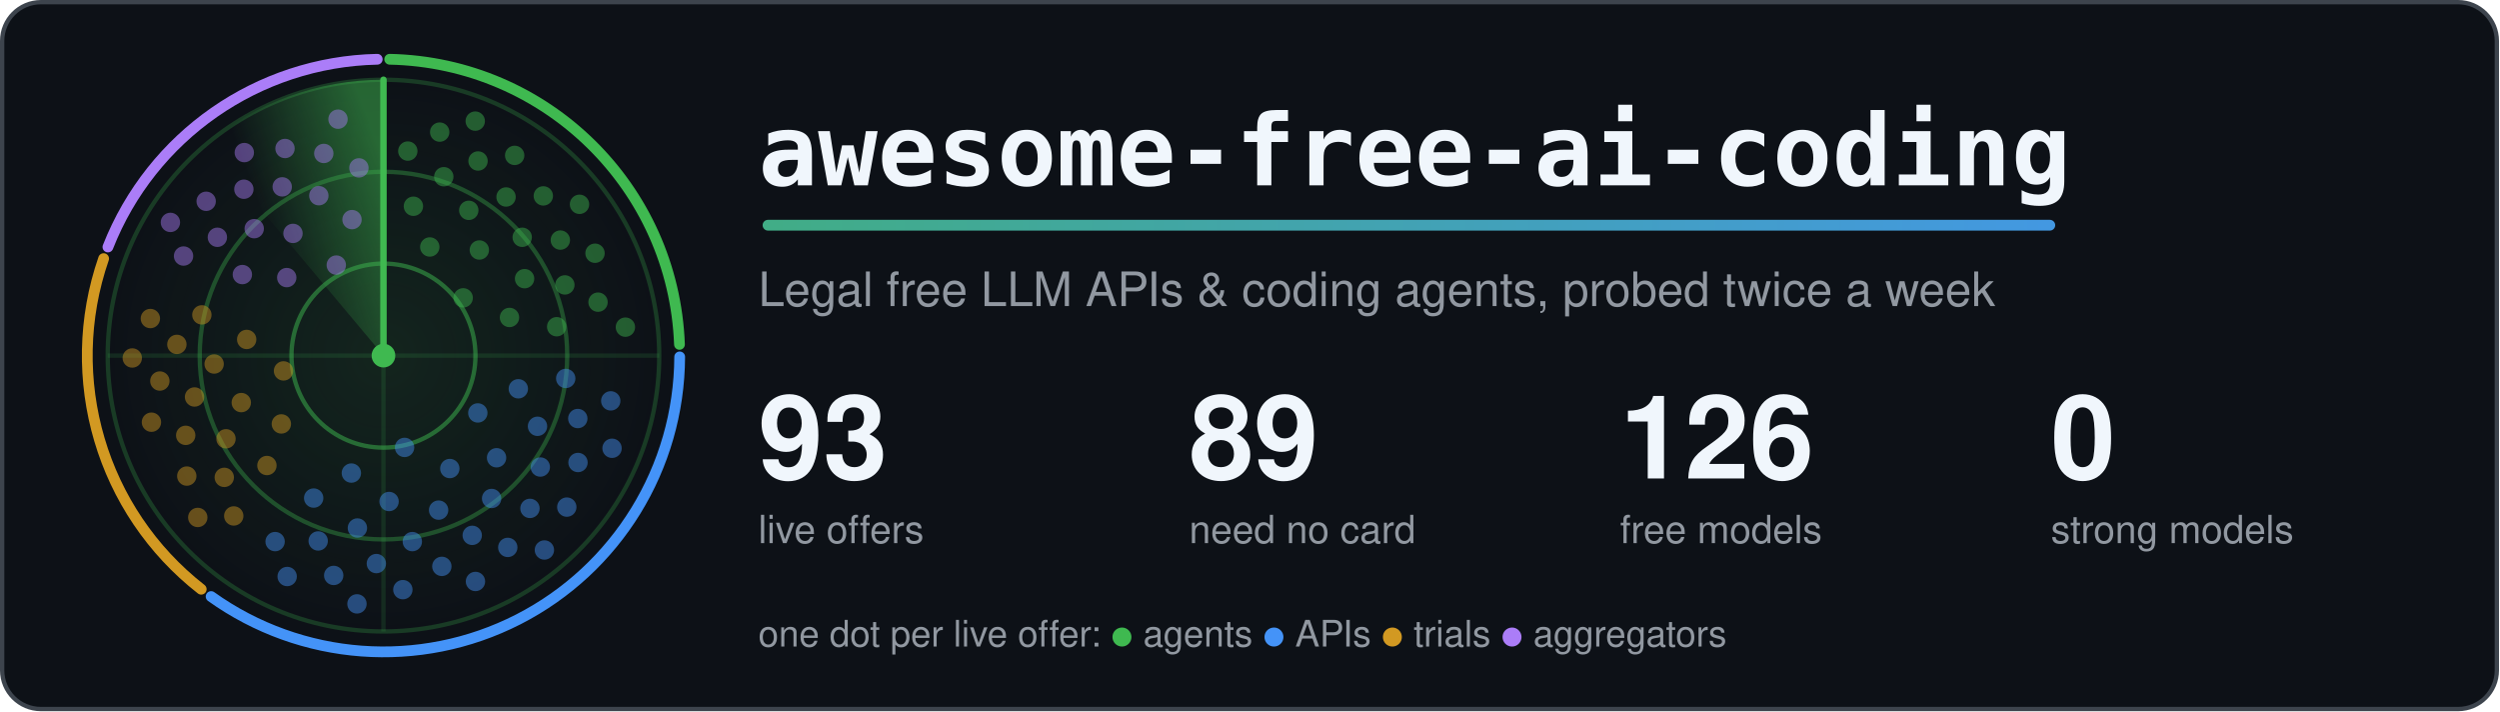
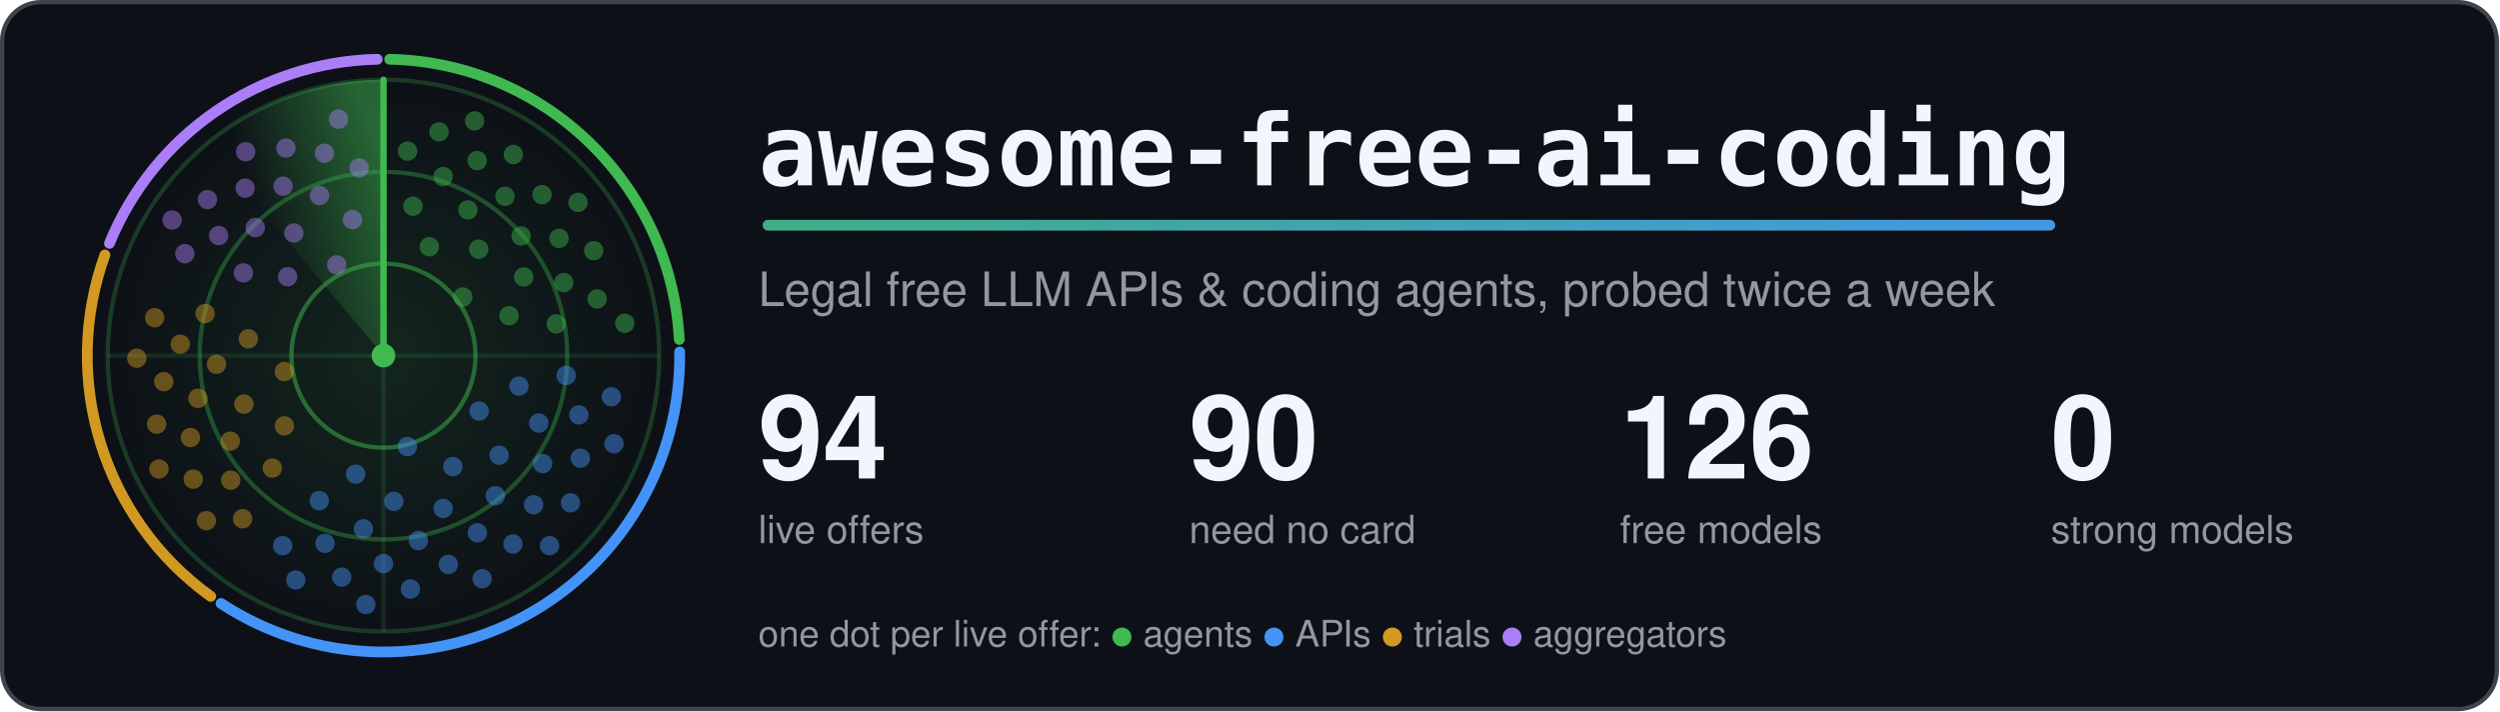
<svg xmlns="http://www.w3.org/2000/svg" width="1160" height="330" viewBox="0 0 1160 330" role="img" aria-labelledby="title">
  <style>.card{fill:#0d1117;stroke:#3d444d}.t{fill:#f0f6fc}.m{fill:#9198a1}.ring{stroke:#3fb950}.hub{fill:#3fb950}.beam{stroke:#3fb950}.s0,.s1,.g0,.g1{stop-color:#3fb950}.a0{stop-color:#3fb950}.a1{stop-color:#4493f8}.dot.agents,.key.agents{fill:#3fb950}.rim.agents{stroke:#3fb950}.dot.apis,.key.apis{fill:#4493f8}.rim.apis{stroke:#4493f8}.dot.trials,.key.trials{fill:#d29922}.rim.trials{stroke:#d29922}.dot.aggregators,.key.aggregators{fill:#ab7df8}.rim.aggregators{stroke:#ab7df8}.rim{fill:none}.s0{stop-opacity:.5}.s1,.g1{stop-opacity:0}.g0{stop-opacity:.12}.dot{opacity:.45;animation:ping 6s linear infinite}@keyframes ping{0%,4%{opacity:1}55%,100%{opacity:.45}}.turning{animation:turn 6s linear infinite}@keyframes turn{to{transform:rotate(360deg)}}@media (prefers-reduced-motion: reduce) {.dot { animation: none; opacity: 1 } .turning { animation: none }}</style>
  <defs>
    <linearGradient id="accent" gradientUnits="userSpaceOnUse" x1="0" y1="0" x2="1100" y2="0">
      <stop class="a0" offset="0" />
      <stop class="a1" offset="1" />
    </linearGradient>
  </defs>
  <rect class="card" x="1" y="1" width="1158" height="328" rx="18" stroke-width="2" />
  <defs>
    <radialGradient id="glow">
      <stop class="g0" offset="0" />
      <stop class="g1" offset="1" />
    </radialGradient>
  </defs>
  <circle cx="178.0" cy="165.0" r="128.0" fill="url(#glow)" />
  <circle class="ring" cx="178.0" cy="165.0" r="42.7" fill="none" stroke-width="2" stroke-opacity=".5" />
  <circle class="ring" cx="178.0" cy="165.0" r="85.3" fill="none" stroke-width="2" stroke-opacity=".35" />
  <circle class="ring" cx="178.0" cy="165.0" r="128.0" fill="none" stroke-width="2" stroke-opacity=".25" />
  <path class="ring" d="M50.0 165.0H306.0M178.0 37.0V293.0" stroke-width="2" stroke-opacity=".15" />
-   <path class="rim agents" d="M180.9 27.5A137.5 137.5 0 0 1 315.4 159.8" stroke-width="5" stroke-linecap="round" />
-   <path class="rim apis" d="M315.5 165.6A137.5 137.5 0 0 1 98.0 276.8" stroke-width="5" stroke-linecap="round" />
-   <path class="rim trials" d="M93.4 273.4A137.5 137.5 0 0 1 48.1 120.0" stroke-width="5" stroke-linecap="round" />
-   <path class="rim aggregators" d="M50.1 114.6A137.5 137.5 0 0 1 175.1 27.5" stroke-width="5" stroke-linecap="round" />
+   <path class="rim agents" d="M180.9 27.5A137.5 137.5 0 0 1 315.3 157.5" stroke-width="5" stroke-linecap="round" />
+   <path class="rim apis" d="M315.5 163.3A137.5 137.5 0 0 1 102.6 280.0" stroke-width="5" stroke-linecap="round" />
+   <path class="rim trials" d="M97.8 276.7A137.5 137.5 0 0 1 48.7 118.3" stroke-width="5" stroke-linecap="round" />
+   <path class="rim aggregators" d="M50.8 112.9A137.5 137.5 0 0 1 175.1 27.5" stroke-width="5" stroke-linecap="round" />
  <defs>
    <linearGradient id="sweep" gradientUnits="userSpaceOnUse" x1="178.0" y1="75.4" x2="120.4" y2="96.4">
      <stop class="s0" offset="0" />
      <stop class="s1" offset="1" />
    </linearGradient>
  </defs>
  <g class="turning" style="transform-origin:178.0px 165.0px">
    <path fill="url(#sweep)" d="M178.0 165.0L95.7 66.9A128.0 128.0 0 0 1 178.0 37.0Z" />
    <line class="beam" x1="178.0" y1="165.0" x2="178.0" y2="37.0" stroke-width="3" stroke-linecap="round" />
  </g>
-   <circle class="dot agents" cx="215.0" cy="138.2" r="4.5" style="animation-delay:0.90s" />
-   <circle class="dot agents" cx="199.5" cy="114.6" r="4.5" style="animation-delay:0.39s" />
-   <circle class="dot agents" cx="236.5" cy="147.3" r="4.5" style="animation-delay:1.22s" />
-   <circle class="dot agents" cx="222.5" cy="116.0" r="4.5" style="animation-delay:0.70s" />
-   <circle class="dot agents" cx="191.9" cy="95.7" r="4.5" style="animation-delay:0.19s" />
-   <circle class="dot agents" cx="243.5" cy="129.3" r="4.5" style="animation-delay:1.02s" />
-   <circle class="dot agents" cx="217.6" cy="97.6" r="4.5" style="animation-delay:0.51s" />
-   <circle class="dot agents" cx="258.4" cy="151.6" r="4.5" style="animation-delay:1.34s" />
-   <circle class="dot agents" cx="242.4" cy="110.1" r="4.5" style="animation-delay:0.83s" />
-   <circle class="dot agents" cx="206.0" cy="82.0" r="4.5" style="animation-delay:0.31s" />
-   <circle class="dot agents" cx="262.2" cy="132.2" r="4.5" style="animation-delay:1.14s" />
-   <circle class="dot agents" cx="234.9" cy="91.4" r="4.5" style="animation-delay:0.63s" />
-   <circle class="dot agents" cx="189.3" cy="70.1" r="4.5" style="animation-delay:0.11s" />
-   <circle class="dot agents" cx="260.1" cy="111.4" r="4.5" style="animation-delay:0.95s" />
-   <circle class="dot agents" cx="221.9" cy="74.7" r="4.5" style="animation-delay:0.43s" />
-   <circle class="dot agents" cx="277.6" cy="140.2" r="4.5" style="animation-delay:1.27s" />
-   <circle class="dot agents" cx="252.2" cy="90.9" r="4.5" style="animation-delay:0.75s" />
-   <circle class="dot agents" cx="204.1" cy="61.3" r="4.5" style="animation-delay:0.23s" />
-   <circle class="dot agents" cx="276.2" cy="117.5" r="4.5" style="animation-delay:1.07s" />
-   <circle class="dot agents" cx="238.9" cy="72.1" r="4.5" style="animation-delay:0.55s" />
-   <circle class="dot agents" cx="290.3" cy="151.8" r="4.5" style="animation-delay:1.39s" />
-   <circle class="dot agents" cx="269.0" cy="94.8" r="4.5" style="animation-delay:0.87s" />
-   <circle class="dot agents" cx="220.6" cy="56.2" r="4.5" style="animation-delay:0.36s" />
-   <circle class="dot apis" cx="187.8" cy="207.6" r="4.5" style="animation-delay:2.78s" />
-   <circle class="dot apis" cx="221.8" cy="191.6" r="4.5" style="animation-delay:2.02s" />
-   <circle class="dot apis" cx="163.1" cy="219.5" r="4.5" style="animation-delay:3.26s" />
-   <circle class="dot apis" cx="208.8" cy="217.4" r="4.5" style="animation-delay:2.49s" />
-   <circle class="dot apis" cx="240.6" cy="180.4" r="4.5" style="animation-delay:1.73s" />
-   <circle class="dot apis" cx="180.6" cy="232.7" r="4.5" style="animation-delay:2.96s" />
-   <circle class="dot apis" cx="230.5" cy="212.4" r="4.5" style="animation-delay:2.20s" />
-   <circle class="dot apis" cx="145.6" cy="231.1" r="4.5" style="animation-delay:3.44s" />
-   <circle class="dot apis" cx="203.6" cy="236.7" r="4.5" style="animation-delay:2.67s" />
-   <circle class="dot apis" cx="249.5" cy="197.8" r="4.5" style="animation-delay:1.91s" />
-   <circle class="dot apis" cx="165.9" cy="245.0" r="4.5" style="animation-delay:3.14s" />
-   <circle class="dot apis" cx="228.2" cy="231.3" r="4.5" style="animation-delay:2.38s" />
-   <circle class="dot apis" cx="262.6" cy="175.6" r="4.5" style="animation-delay:1.62s" />
-   <circle class="dot apis" cx="191.4" cy="251.3" r="4.5" style="animation-delay:2.85s" />
-   <circle class="dot apis" cx="250.8" cy="216.7" r="4.5" style="animation-delay:2.09s" />
-   <circle class="dot apis" cx="147.7" cy="251.0" r="4.5" style="animation-delay:3.32s" />
-   <circle class="dot apis" cx="219.2" cy="248.4" r="4.5" style="animation-delay:2.56s" />
-   <circle class="dot apis" cx="268.2" cy="194.2" r="4.5" style="animation-delay:1.80s" />
-   <circle class="dot apis" cx="174.7" cy="261.5" r="4.5" style="animation-delay:3.03s" />
-   <circle class="dot apis" cx="246.0" cy="235.9" r="4.5" style="animation-delay:2.27s" />
-   <circle class="dot apis" cx="127.7" cy="251.3" r="4.5" style="animation-delay:3.50s" />
-   <circle class="dot apis" cx="205.1" cy="262.8" r="4.5" style="animation-delay:2.74s" />
-   <circle class="dot apis" cx="268.3" cy="214.6" r="4.5" style="animation-delay:1.98s" />
-   <circle class="dot apis" cx="154.9" cy="267.0" r="4.5" style="animation-delay:3.21s" />
-   <circle class="dot apis" cx="235.7" cy="254.0" r="4.5" style="animation-delay:2.45s" />
-   <circle class="dot apis" cx="283.5" cy="186.0" r="4.5" style="animation-delay:1.69s" />
-   <circle class="dot apis" cx="187.0" cy="273.6" r="4.5" style="animation-delay:2.92s" />
-   <circle class="dot apis" cx="263.1" cy="235.3" r="4.5" style="animation-delay:2.16s" />
-   <circle class="dot apis" cx="133.3" cy="267.5" r="4.5" style="animation-delay:3.39s" />
-   <circle class="dot apis" cx="220.7" cy="269.8" r="4.5" style="animation-delay:2.63s" />
-   <circle class="dot apis" cx="284.1" cy="208.0" r="4.5" style="animation-delay:1.87s" />
-   <circle class="dot apis" cx="165.7" cy="280.2" r="4.5" style="animation-delay:3.10s" />
-   <circle class="dot apis" cx="252.7" cy="255.2" r="4.5" style="animation-delay:2.34s" />
-   <circle class="dot trials" cx="131.6" cy="172.1" r="4.5" style="animation-delay:4.35s" />
-   <circle class="dot trials" cx="130.6" cy="196.7" r="4.5" style="animation-delay:3.94s" />
-   <circle class="dot trials" cx="114.5" cy="157.5" r="4.5" style="animation-delay:4.61s" />
-   <circle class="dot trials" cx="112.0" cy="186.8" r="4.5" style="animation-delay:4.20s" />
-   <circle class="dot trials" cx="123.9" cy="216.0" r="4.5" style="animation-delay:3.78s" />
-   <circle class="dot trials" cx="99.4" cy="168.9" r="4.5" style="animation-delay:4.45s" />
-   <circle class="dot trials" cx="104.9" cy="203.6" r="4.5" style="animation-delay:4.04s" />
-   <circle class="dot trials" cx="93.7" cy="146.1" r="4.5" style="animation-delay:4.71s" />
-   <circle class="dot trials" cx="90.3" cy="184.2" r="4.5" style="animation-delay:4.29s" />
-   <circle class="dot trials" cx="104.1" cy="221.5" r="4.5" style="animation-delay:3.88s" />
-   <circle class="dot trials" cx="82.1" cy="159.8" r="4.5" style="animation-delay:4.55s" />
-   <circle class="dot trials" cx="86.2" cy="202.0" r="4.5" style="animation-delay:4.13s" />
-   <circle class="dot trials" cx="108.5" cy="239.4" r="4.5" style="animation-delay:3.72s" />
-   <circle class="dot trials" cx="74.2" cy="176.8" r="4.5" style="animation-delay:4.39s" />
-   <circle class="dot trials" cx="86.7" cy="220.9" r="4.5" style="animation-delay:3.98s" />
-   <circle class="dot trials" cx="69.8" cy="147.8" r="4.5" style="animation-delay:4.65s" />
-   <circle class="dot trials" cx="70.3" cy="195.9" r="4.5" style="animation-delay:4.23s" />
-   <circle class="dot trials" cx="91.8" cy="240.1" r="4.5" style="animation-delay:3.82s" />
-   <circle class="dot trials" cx="61.4" cy="166.1" r="4.5" style="animation-delay:4.49s" />
-   <circle class="dot aggregators" cx="156.1" cy="123.0" r="4.5" style="animation-delay:5.54s" />
-   <circle class="dot aggregators" cx="133.1" cy="128.8" r="4.5" style="animation-delay:5.15s" />
-   <circle class="dot aggregators" cx="163.4" cy="101.9" r="4.5" style="animation-delay:5.78s" />
-   <circle class="dot aggregators" cx="136.0" cy="108.3" r="4.5" style="animation-delay:5.39s" />
-   <circle class="dot aggregators" cx="112.5" cy="127.4" r="4.5" style="animation-delay:5.00s" />
-   <circle class="dot aggregators" cx="148.0" cy="90.8" r="4.5" style="animation-delay:5.63s" />
-   <circle class="dot aggregators" cx="118.0" cy="106.1" r="4.5" style="animation-delay:5.24s" />
-   <circle class="dot aggregators" cx="166.6" cy="77.9" r="4.5" style="animation-delay:5.88s" />
-   <circle class="dot aggregators" cx="131.0" cy="86.7" r="4.5" style="animation-delay:5.48s" />
-   <circle class="dot aggregators" cx="100.9" cy="110.1" r="4.5" style="animation-delay:5.09s" />
-   <circle class="dot aggregators" cx="150.3" cy="71.2" r="4.5" style="animation-delay:5.73s" />
-   <circle class="dot aggregators" cx="113.2" cy="87.8" r="4.5" style="animation-delay:5.33s" />
-   <circle class="dot aggregators" cx="85.2" cy="118.8" r="4.5" style="animation-delay:4.94s" />
-   <circle class="dot aggregators" cx="132.3" cy="68.9" r="4.5" style="animation-delay:5.58s" />
-   <circle class="dot aggregators" cx="95.7" cy="93.4" r="4.5" style="animation-delay:5.18s" />
-   <circle class="dot aggregators" cx="156.9" cy="55.3" r="4.5" style="animation-delay:5.82s" />
-   <circle class="dot aggregators" cx="113.4" cy="70.8" r="4.5" style="animation-delay:5.43s" />
-   <circle class="dot aggregators" cx="79.1" cy="103.2" r="4.5" style="animation-delay:5.03s" />
+   <circle class="dot agents" cx="214.8" cy="137.8" r="4.5" style="animation-delay:0.89s" />
+   <circle class="dot agents" cx="199.3" cy="114.5" r="4.5" style="animation-delay:0.38s" />
+   <circle class="dot agents" cx="236.3" cy="146.5" r="4.5" style="animation-delay:1.21s" />
+   <circle class="dot agents" cx="222.2" cy="115.6" r="4.5" style="animation-delay:0.70s" />
+   <circle class="dot agents" cx="191.7" cy="95.7" r="4.5" style="animation-delay:0.19s" />
+   <circle class="dot agents" cx="243.1" cy="128.5" r="4.5" style="animation-delay:1.01s" />
+   <circle class="dot agents" cx="217.2" cy="97.4" r="4.5" style="animation-delay:0.50s" />
+   <circle class="dot agents" cx="258.2" cy="150.3" r="4.5" style="animation-delay:1.33s" />
+   <circle class="dot agents" cx="241.9" cy="109.5" r="4.5" style="animation-delay:0.82s" />
+   <circle class="dot agents" cx="205.7" cy="81.9" r="4.5" style="animation-delay:0.31s" />
+   <circle class="dot agents" cx="261.7" cy="131.1" r="4.5" style="animation-delay:1.13s" />
+   <circle class="dot agents" cx="234.4" cy="91.1" r="4.5" style="animation-delay:0.62s" />
+   <circle class="dot agents" cx="189.2" cy="70.1" r="4.5" style="animation-delay:0.11s" />
+   <circle class="dot agents" cx="259.5" cy="110.6" r="4.5" style="animation-delay:0.94s" />
+   <circle class="dot agents" cx="221.5" cy="74.5" r="4.5" style="animation-delay:0.43s" />
+   <circle class="dot agents" cx="277.2" cy="138.7" r="4.5" style="animation-delay:1.25s" />
+   <circle class="dot agents" cx="251.6" cy="90.3" r="4.5" style="animation-delay:0.74s" />
+   <circle class="dot agents" cx="203.8" cy="61.2" r="4.5" style="animation-delay:0.23s" />
+   <circle class="dot agents" cx="275.6" cy="116.3" r="4.5" style="animation-delay:1.06s" />
+   <circle class="dot agents" cx="238.3" cy="71.7" r="4.5" style="animation-delay:0.55s" />
+   <circle class="dot agents" cx="290.0" cy="150.0" r="4.5" style="animation-delay:1.37s" />
+   <circle class="dot agents" cx="268.3" cy="93.9" r="4.5" style="animation-delay:0.86s" />
+   <circle class="dot agents" cx="220.3" cy="56.1" r="4.5" style="animation-delay:0.35s" />
+   <circle class="dot apis" cx="189.1" cy="207.2" r="4.5" style="animation-delay:2.75s" />
+   <circle class="dot apis" cx="222.4" cy="190.7" r="4.5" style="animation-delay:2.00s" />
+   <circle class="dot apis" cx="165.1" cy="220.0" r="4.5" style="animation-delay:3.22s" />
+   <circle class="dot apis" cx="210.2" cy="216.5" r="4.5" style="animation-delay:2.47s" />
+   <circle class="dot apis" cx="240.9" cy="179.2" r="4.5" style="animation-delay:1.71s" />
+   <circle class="dot apis" cx="182.8" cy="232.6" r="4.5" style="animation-delay:2.93s" />
+   <circle class="dot apis" cx="231.7" cy="211.2" r="4.5" style="animation-delay:2.18s" />
+   <circle class="dot apis" cx="148.2" cy="232.3" r="4.5" style="animation-delay:3.40s" />
+   <circle class="dot apis" cx="205.7" cy="235.9" r="4.5" style="animation-delay:2.64s" />
+   <circle class="dot apis" cx="250.1" cy="196.3" r="4.5" style="animation-delay:1.89s" />
+   <circle class="dot apis" cx="168.7" cy="245.4" r="4.5" style="animation-delay:3.11s" />
+   <circle class="dot apis" cx="229.9" cy="230.0" r="4.5" style="animation-delay:2.36s" />
+   <circle class="dot apis" cx="262.8" cy="174.2" r="4.5" style="animation-delay:1.60s" />
+   <circle class="dot apis" cx="194.2" cy="250.8" r="4.5" style="animation-delay:2.82s" />
+   <circle class="dot apis" cx="251.9" cy="215.1" r="4.5" style="animation-delay:2.07s" />
+   <circle class="dot apis" cx="150.9" cy="252.1" r="4.5" style="animation-delay:3.29s" />
+   <circle class="dot apis" cx="221.6" cy="247.2" r="4.5" style="animation-delay:2.53s" />
+   <circle class="dot apis" cx="268.7" cy="192.5" r="4.5" style="animation-delay:1.78s" />
+   <circle class="dot apis" cx="178.0" cy="261.5" r="4.5" style="animation-delay:3.00s" />
+   <circle class="dot apis" cx="247.7" cy="234.2" r="4.5" style="animation-delay:2.25s" />
+   <circle class="dot apis" cx="131.2" cy="253.2" r="4.5" style="animation-delay:3.47s" />
+   <circle class="dot apis" cx="208.1" cy="261.9" r="4.5" style="animation-delay:2.71s" />
+   <circle class="dot apis" cx="269.4" cy="212.6" r="4.5" style="animation-delay:1.96s" />
+   <circle class="dot apis" cx="158.6" cy="267.8" r="4.5" style="animation-delay:3.18s" />
+   <circle class="dot apis" cx="238.1" cy="252.4" r="4.5" style="animation-delay:2.42s" />
+   <circle class="dot apis" cx="283.8" cy="184.1" r="4.5" style="animation-delay:1.67s" />
+   <circle class="dot apis" cx="190.5" cy="273.3" r="4.5" style="animation-delay:2.89s" />
+   <circle class="dot apis" cx="264.8" cy="233.3" r="4.5" style="animation-delay:2.14s" />
+   <circle class="dot apis" cx="137.3" cy="269.1" r="4.5" style="animation-delay:3.36s" />
+   <circle class="dot apis" cx="223.8" cy="268.5" r="4.5" style="animation-delay:2.60s" />
+   <circle class="dot apis" cx="285.0" cy="205.9" r="4.5" style="animation-delay:1.85s" />
+   <circle class="dot apis" cx="169.8" cy="280.5" r="4.5" style="animation-delay:3.07s" />
+   <circle class="dot apis" cx="255.1" cy="253.2" r="4.5" style="animation-delay:2.31s" />
+   <circle class="dot trials" cx="132.0" cy="172.4" r="4.5" style="animation-delay:4.35s" />
+   <circle class="dot trials" cx="132.0" cy="197.6" r="4.5" style="animation-delay:3.91s" />
+   <circle class="dot trials" cx="115.3" cy="157.2" r="4.5" style="animation-delay:4.62s" />
+   <circle class="dot trials" cx="113.2" cy="187.5" r="4.5" style="animation-delay:4.18s" />
+   <circle class="dot trials" cx="126.4" cy="217.2" r="4.5" style="animation-delay:3.74s" />
+   <circle class="dot trials" cx="100.5" cy="169.0" r="4.5" style="animation-delay:4.45s" />
+   <circle class="dot trials" cx="106.9" cy="204.7" r="4.5" style="animation-delay:4.01s" />
+   <circle class="dot trials" cx="95.2" cy="145.5" r="4.5" style="animation-delay:4.72s" />
+   <circle class="dot trials" cx="91.9" cy="184.8" r="4.5" style="animation-delay:4.28s" />
+   <circle class="dot trials" cx="107.1" cy="222.8" r="4.5" style="animation-delay:3.85s" />
+   <circle class="dot trials" cx="83.7" cy="159.7" r="4.5" style="animation-delay:4.55s" />
+   <circle class="dot trials" cx="88.4" cy="203.0" r="4.5" style="animation-delay:4.12s" />
+   <circle class="dot trials" cx="112.6" cy="240.7" r="4.5" style="animation-delay:3.68s" />
+   <circle class="dot trials" cx="76.0" cy="177.1" r="4.5" style="animation-delay:4.39s" />
+   <circle class="dot trials" cx="89.7" cy="222.3" r="4.5" style="animation-delay:3.95s" />
+   <circle class="dot trials" cx="71.8" cy="147.4" r="4.5" style="animation-delay:4.66s" />
+   <circle class="dot trials" cx="72.7" cy="196.8" r="4.5" style="animation-delay:4.22s" />
+   <circle class="dot trials" cx="95.8" cy="241.6" r="4.5" style="animation-delay:3.78s" />
+   <circle class="dot trials" cx="63.5" cy="166.2" r="4.5" style="animation-delay:4.49s" />
+   <circle class="dot trials" cx="73.8" cy="217.6" r="4.5" style="animation-delay:4.05s" />
+   <circle class="dot aggregators" cx="156.3" cy="122.9" r="4.5" style="animation-delay:5.55s" />
+   <circle class="dot aggregators" cx="133.5" cy="128.4" r="4.5" style="animation-delay:5.16s" />
+   <circle class="dot aggregators" cx="163.6" cy="101.9" r="4.5" style="animation-delay:5.79s" />
+   <circle class="dot aggregators" cx="136.4" cy="108.1" r="4.5" style="animation-delay:5.40s" />
+   <circle class="dot aggregators" cx="113.0" cy="126.6" r="4.5" style="animation-delay:5.01s" />
+   <circle class="dot aggregators" cx="148.3" cy="90.7" r="4.5" style="animation-delay:5.64s" />
+   <circle class="dot aggregators" cx="118.5" cy="105.6" r="4.5" style="animation-delay:5.25s" />
+   <circle class="dot aggregators" cx="166.7" cy="77.9" r="4.5" style="animation-delay:5.88s" />
+   <circle class="dot aggregators" cx="131.4" cy="86.4" r="4.5" style="animation-delay:5.49s" />
+   <circle class="dot aggregators" cx="101.5" cy="109.3" r="4.5" style="animation-delay:5.10s" />
+   <circle class="dot aggregators" cx="150.6" cy="71.1" r="4.5" style="animation-delay:5.73s" />
+   <circle class="dot aggregators" cx="113.8" cy="87.3" r="4.5" style="animation-delay:5.34s" />
+   <circle class="dot aggregators" cx="85.8" cy="117.7" r="4.5" style="animation-delay:4.95s" />
+   <circle class="dot aggregators" cx="132.7" cy="68.7" r="4.5" style="animation-delay:5.58s" />
+   <circle class="dot aggregators" cx="96.3" cy="92.6" r="4.5" style="animation-delay:5.19s" />
+   <circle class="dot aggregators" cx="157.1" cy="55.3" r="4.5" style="animation-delay:5.82s" />
+   <circle class="dot aggregators" cx="114.0" cy="70.4" r="4.5" style="animation-delay:5.43s" />
+   <circle class="dot aggregators" cx="79.9" cy="102.1" r="4.5" style="animation-delay:5.04s" />
  <circle class="hub" cx="178.0" cy="165.0" r="5.5" />
  <text class="t" x="352" y="86" font-family="ui-monospace, SFMono-Regular, Menlo, Consolas, monospace" font-size="46" font-weight="700">awesome-free-ai-coding</text>
  <rect x="354" y="102" width="600" height="5" rx="2.5" fill="url(#accent)" />
  <text class="m" x="352" y="142" font-family="-apple-system, BlinkMacSystemFont, 'Segoe UI', Helvetica, Arial, sans-serif" font-size="22">Legal free LLM APIs &amp; coding agents, probed twice a week</text>
-   <text class="t" x="352" y="222" font-family="-apple-system, BlinkMacSystemFont, 'Segoe UI', Helvetica, Arial, sans-serif" font-size="54" font-weight="700">93</text>
+   <text class="t" x="352" y="222" font-family="-apple-system, BlinkMacSystemFont, 'Segoe UI', Helvetica, Arial, sans-serif" font-size="54" font-weight="700">94</text>
  <text class="m" x="352" y="252" font-family="-apple-system, BlinkMacSystemFont, 'Segoe UI', Helvetica, Arial, sans-serif" font-size="18">live offers</text>
-   <text class="t" x="552" y="222" font-family="-apple-system, BlinkMacSystemFont, 'Segoe UI', Helvetica, Arial, sans-serif" font-size="54" font-weight="700">89</text>
+   <text class="t" x="552" y="222" font-family="-apple-system, BlinkMacSystemFont, 'Segoe UI', Helvetica, Arial, sans-serif" font-size="54" font-weight="700">90</text>
  <text class="m" x="552" y="252" font-family="-apple-system, BlinkMacSystemFont, 'Segoe UI', Helvetica, Arial, sans-serif" font-size="18">need no card</text>
  <text class="t" x="752" y="222" font-family="-apple-system, BlinkMacSystemFont, 'Segoe UI', Helvetica, Arial, sans-serif" font-size="54" font-weight="700">126</text>
  <text class="m" x="752" y="252" font-family="-apple-system, BlinkMacSystemFont, 'Segoe UI', Helvetica, Arial, sans-serif" font-size="18">free models</text>
  <text class="t" x="952" y="222" font-family="-apple-system, BlinkMacSystemFont, 'Segoe UI', Helvetica, Arial, sans-serif" font-size="54" font-weight="700">0</text>
  <text class="m" x="952" y="252" font-family="-apple-system, BlinkMacSystemFont, 'Segoe UI', Helvetica, Arial, sans-serif" font-size="18">strong models</text>
  <text class="m" x="352" y="300" font-family="-apple-system, BlinkMacSystemFont, 'Segoe UI', Helvetica, Arial, sans-serif" font-size="17">one dot per live offer: <tspan class="key agents">●</tspan> agents <tspan class="key apis">●</tspan> APIs <tspan class="key trials">●</tspan> trials <tspan class="key aggregators">●</tspan> aggregators</text>
</svg>
